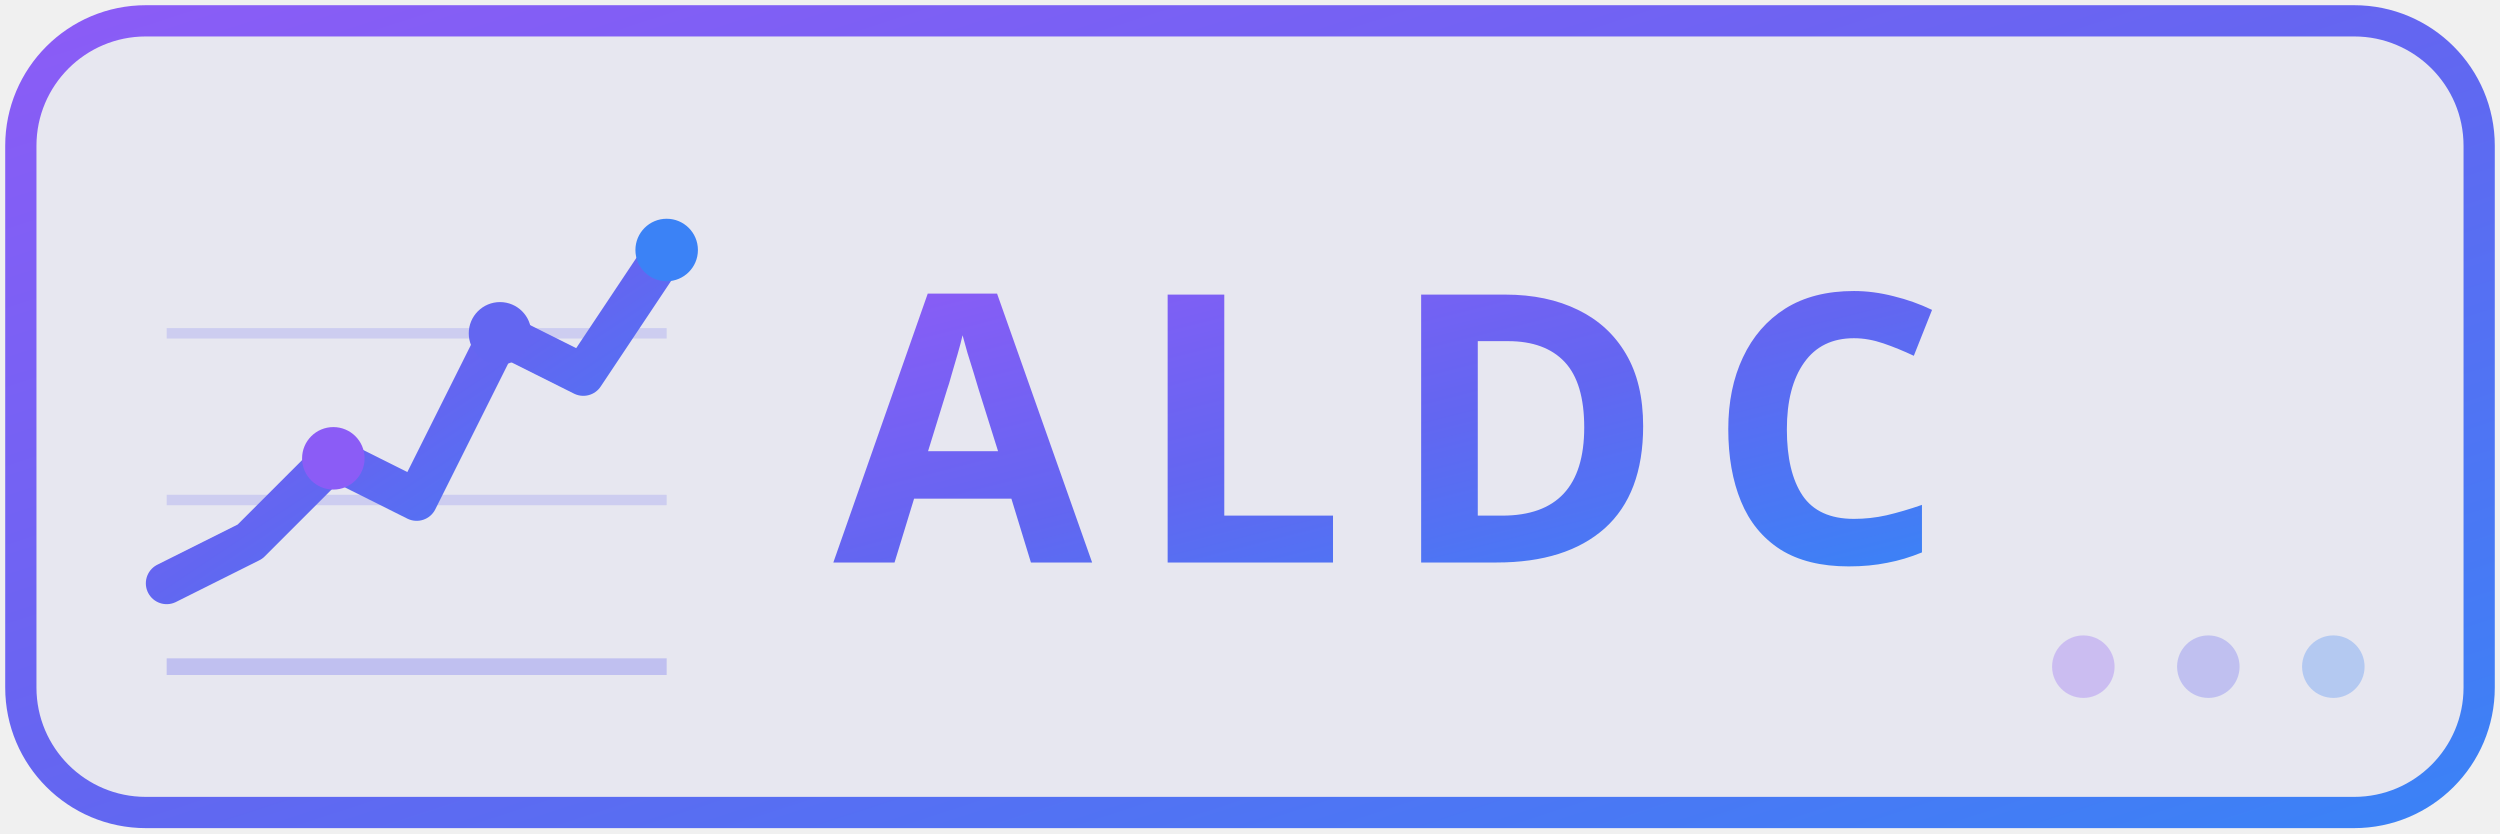
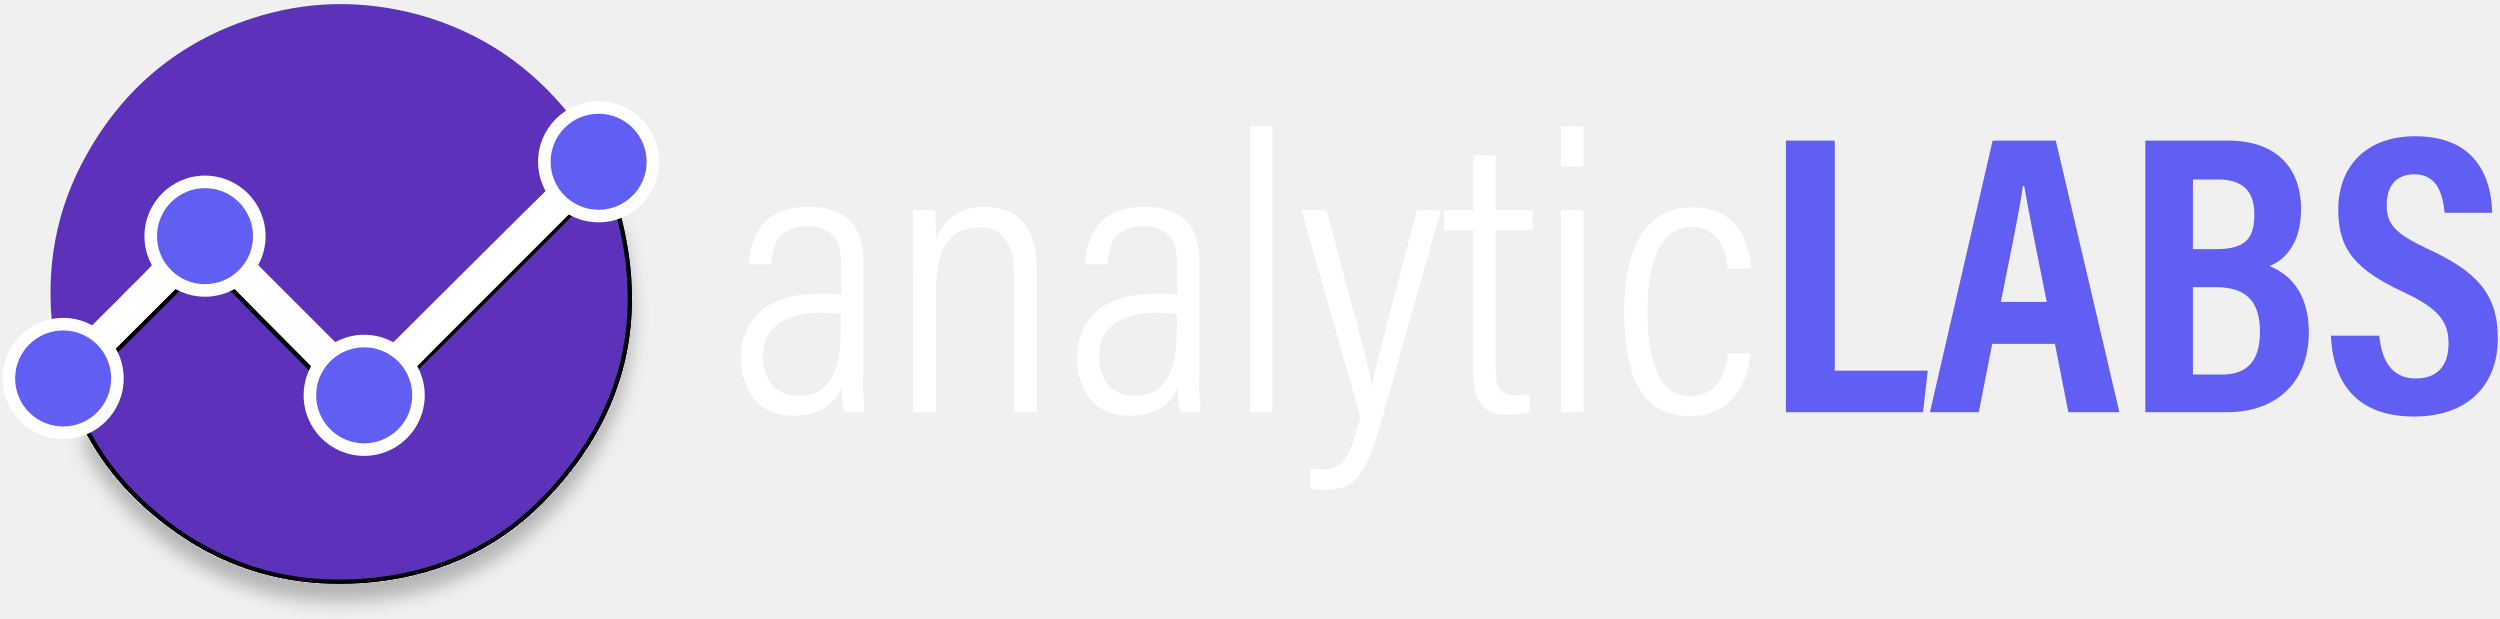
- <svg xmlns="http://www.w3.org/2000/svg" viewBox="0 0 120 40" fill="none">
+ <svg xmlns="http://www.w3.org/2000/svg" width="578" height="143" viewBox="0 0 578 143" fill="none">
+   <path d="M199.5 87.8C199.5 91 199.8 94.1 199.9 95.3H195.1C194.8 94.2 194.6 91.6 194.6 89.6C192.9 93.7 189.2 96.1 183.4 96.1C174.4 96.1 171.3 89.1 171.3 82.7C171.3 74.5 176.8 67.9 189.2 67.9C191.6 67.9 193 67.9 194.5 68.1V61.5C194.5 57.5 193.7 52.3 186.7 52.3C179 52.3 178.6 57.9 178.3 61.1H173.2C173.4 54.5 176.6 47.8 186.9 47.8C195.6 47.8 199.6 52.1 199.6 60.6V87.8H199.5ZM194.5 72.6C193.3 72.4 191.9 72.3 189.4 72.3C180.3 72.3 176.4 76.7 176.4 82.4C176.4 87.3 179 91.5 184.4 91.5C191.7 91.5 194.4 86.4 194.4 75.5V72.6H194.5Z" fill="white" />
+   <path d="M211.2 63C211.2 53.5 211.1 50.6 211.1 48.6H216.2C216.3 49.7 216.4 51.5 216.4 55.2C218 51.2 221.4 47.8 227.7 47.8C234.1 47.8 239.7 51.3 239.7 62V95.3H234.4V63C234.4 56.9 232.2 52.6 226.5 52.6C219.4 52.6 216.4 57.4 216.4 67.9V95.3H211.1V63H211.2Z" fill="white" />
+   <path d="M277.201 87.8C277.201 91 277.5 94.1 277.6 95.3H272.8C272.5 94.2 272.3 91.6 272.3 89.6C270.6 93.7 266.9 96.1 261.1 96.1C252.1 96.1 249 89.1 249 82.7C249 74.5 254.5 67.9 266.9 67.9C269.3 67.9 270.701 67.9 272.201 68.1V61.5C272.201 57.5 271.4 52.3 264.4 52.3C256.7 52.3 256.3 57.9 256 61.1H250.9C251.1 54.5 254.3 47.8 264.6 47.8C273.3 47.8 277.3 52.1 277.3 60.6V87.8H277.201ZM272.201 72.6C271.001 72.4 269.6 72.3 267.1 72.3C258 72.3 254.1 76.7 254.1 82.4C254.1 87.3 256.7 91.5 262.1 91.5C269.4 91.5 272.1 86.4 272.1 75.5V72.6H272.201Z" fill="white" />
+   <path d="M289 95.3V29.2H294.201V95.3H289Z" fill="white" />
+   <path d="M306.7 48.6C312.3 69.9 316.5 84.3 317.1 89.1H317.2C318.1 84.2 322.7 67.3 327.6 48.6H333.1L319.3 97.7C315.6 111 312.6 113.3 305.9 113.3C305 113.3 303.7 113.2 302.9 113V108.2C303.5 108.4 304.8 108.5 305.9 108.5C311.1 108.5 312.4 104.7 314.5 96.4L300.9 48.6H306.7Z" fill="white" />
+   <path d="M333.9 48.6H340.7V35.9H345.8V48.6H354.3V53.2H345.8V85.8C345.8 89.2 346.6 91.4 350.2 91.4C351.3 91.4 352.9 91.3 353.7 91.1V95.2C352.3 95.7 350.1 95.9 348.6 95.9C343.9 95.9 340.7 93.9 340.7 86.9V53.2H333.9V48.6Z" fill="white" />
+   <path d="M360.9 48.6H366.1V95.3H360.9V48.6ZM360.9 29.2H366.1V38.5H360.9V29.2Z" fill="white" />
+   <path d="M404.701 81.7C404.501 83.7 403.4 96.2 390.5 96.2C378.7 96.2 375.5 85.4 375.5 71.9C375.5 58.5 379.801 47.9 391.201 47.9C404.101 47.9 404.8 60.2 404.8 62.1H399.4C399.3 60.2 398.501 52.5 391.201 52.5C383.701 52.5 380.9 60.6 380.9 71.9C380.9 84.1 383.8 91.6 390.8 91.6C398.2 91.6 399.2 84.1 399.5 81.7H404.701Z" fill="white" />
+   <path d="M412.9 32.5H424.2V85.7H445.7L444.6 95.3H412.9V32.5Z" fill="#615FF3" />
+   <path d="M460.6 79.5L457.5 95.3H446.2L460.7 32.5H475.3L490 95.3H478.2L475.1 79.5H460.6ZM473.2 69.8C470.8 57.7 469 49 468 43H467.7C466.9 48.8 464.9 58.2 462.6 69.8H473.2Z" fill="#615FF3" />
+   <path d="M496 32.5H515.1C526 32.5 532 38.5 532 48.4C532 56.3 528.201 60.2 524.701 61.5C529.101 63.3 533.8 67.4 533.8 76.8C533.8 88.7 526.001 95.3 514.901 95.3H496V32.5ZM512.401 57.6C519.401 57.6 521.201 54.9 521.201 49.5C521.201 44 518.3 41.5 512.8 41.5H507V57.6H512.401ZM507 86.6H513.701C519.301 86.6 522.5 83.7 522.5 76.7C522.5 70.2 519.801 66.4 512.401 66.4H507V86.6Z" fill="#615FF3" />
+   <path d="M550.1 77.7C550.6 82.9 552.7 87.5 558.5 87.5C564 87.5 566.1 84 566.1 79.4C566.1 74.2 563.6 71.2 555.6 67.5C544.8 62.4 540.6 57.9 540.6 48.5C540.6 38.4 547.1 31.5 558.4 31.5C572.5 31.5 576 41.1 576.2 49.2H565.2C564.8 45.6 563.9 40.3 558.2 40.3C553.8 40.3 551.8 43.2 551.8 47.4C551.8 51.9 553.8 54 561.2 57.5C572.5 62.7 577.5 67.8 577.5 78.3C577.5 88.2 571.4 96.3 558.1 96.3C543.7 96.3 539.3 87.1 538.9 77.6H550.1V77.7Z" fill="#615FF3" />
+   <g filter="url(#filter0_d_8636_2431)">
+     <path d="M143 47.8C150.1 72.8 145.2 95.1 127.5 114.2C116.7 126 103 132.7 87.1 134.5C66.7 136.8 48.7 131.1 33.4 117.3C27.3 111.8 22.3 105.3 18.8 97.9C20.2 97 21.7 96.3 22.7 95.1C26 91.4 26.5 87.2 24.7 82.6C30.7 76.7 36.6 70.7 42.6 64.8C45.8 66 49 66 52.2 64.8C54.7 67.3 57.2 69.8 59.7 72.4C64.4 77.1 69.1 81.9 73.8 86.6C73.7 87.1 73.5 87.5 73.4 88C72.2 92.4 73.1 96.4 76.5 99.5C79.9 102.6 83.8 103.3 88.1 101.7C93.6 99.6 97 93.3 94.2 86.6C96.3 84.5 98.4 82.3 100.6 80.2C111.5 69.3 122.4 58.4 133.3 47.5C136.6 48.9 139.8 48.8 143 47.8Z" fill="#5D32BB" />
+     <path d="M142.656 48.424C149.509 73.065 144.595 95.017 127.134 113.86L127.131 113.862C116.417 125.569 102.83 132.216 87.044 134.003C66.785 136.287 48.928 130.632 33.735 116.929L33.735 116.929C27.79 111.569 22.903 105.256 19.444 98.087C19.66 97.953 19.879 97.823 20.1 97.691L20.116 97.681C20.468 97.471 20.826 97.257 21.172 97.032C21.862 96.585 22.533 96.08 23.079 95.427C24.782 93.515 25.779 91.454 26.107 89.261C26.421 87.165 26.119 84.981 25.284 82.727C28.206 79.851 31.105 76.952 34.003 74.055L34.004 74.054C36.905 71.153 39.804 68.254 42.726 65.378C45.838 66.474 48.96 66.474 52.072 65.379C54.497 67.804 56.919 70.229 59.34 72.747L59.34 72.747L59.347 72.754C61.696 75.103 64.045 77.477 66.395 79.852C68.679 82.16 70.963 84.469 73.248 86.755C73.213 86.88 73.171 87.005 73.126 87.142L73.123 87.152C73.051 87.367 72.97 87.611 72.913 87.885C71.677 92.436 72.612 96.631 76.163 99.87C77.922 101.473 79.829 102.472 81.871 102.854C83.912 103.236 86.055 102.995 88.275 102.169L88.279 102.167C93.945 100.004 97.469 93.575 94.788 86.719C95.412 86.093 96.033 85.462 96.657 84.829C98.064 83.399 99.48 81.96 100.946 80.562L100.946 80.562L100.954 80.554L101.018 80.49L101.082 80.426L101.145 80.362L101.209 80.298L101.273 80.234L101.337 80.17L101.401 80.106L101.465 80.043L101.529 79.979L101.593 79.915L101.656 79.851L101.72 79.787L101.784 79.723L101.848 79.659L101.912 79.596L101.976 79.532L102.04 79.468L102.103 79.404L102.167 79.34L102.231 79.276L102.295 79.212L102.359 79.148L102.423 79.085L102.487 79.021L102.551 78.957L102.614 78.893L102.678 78.829L102.742 78.765L102.806 78.701L102.87 78.638L102.934 78.574L102.998 78.51L103.061 78.446L103.125 78.382L103.189 78.318L103.253 78.254L103.317 78.191L103.381 78.127L103.445 78.063L103.509 77.999L103.572 77.935L103.636 77.871L103.7 77.807L103.764 77.743L103.828 77.68L103.892 77.616L103.956 77.552L104.019 77.488L104.083 77.424L104.147 77.36L104.211 77.296L104.275 77.233L104.339 77.169L104.403 77.105L104.467 77.041L104.53 76.977L104.594 76.913L104.658 76.849L104.722 76.785L104.786 76.722L104.85 76.658L104.914 76.594L104.977 76.53L105.041 76.466L105.105 76.402L105.169 76.338L105.233 76.274L105.297 76.211L105.361 76.147L105.425 76.083L105.488 76.019L105.552 75.955L105.616 75.891L105.68 75.827L105.744 75.763L105.808 75.7L105.872 75.636L105.935 75.572L105.999 75.508L106.063 75.444L106.127 75.38L106.191 75.316L106.255 75.253L106.319 75.189L106.383 75.125L106.446 75.061L106.51 74.997L106.574 74.933L106.638 74.869L106.702 74.805L106.766 74.742L106.83 74.678L106.894 74.614L106.957 74.55L107.021 74.486L107.085 74.422L107.149 74.358L107.213 74.295L107.277 74.231L107.341 74.167L107.404 74.103L107.468 74.039L107.532 73.975L107.596 73.911L107.66 73.847L107.724 73.784L107.788 73.72L107.852 73.656L107.915 73.592L107.979 73.528L108.043 73.464L108.107 73.4L108.171 73.337L108.235 73.273L108.299 73.209L108.362 73.145L108.426 73.081L108.49 73.017L108.554 72.953L108.618 72.889L108.682 72.826L108.746 72.762L108.81 72.698L108.873 72.634L108.937 72.57L109.001 72.506L109.065 72.442L109.129 72.379L109.193 72.315L109.257 72.251L109.32 72.187L109.384 72.123L109.448 72.059L109.512 71.995L109.576 71.931L109.64 71.868L109.704 71.804L109.768 71.74L109.831 71.676L109.895 71.612L109.959 71.548L110.023 71.484L110.087 71.421L110.151 71.357L110.215 71.293L110.278 71.229L110.342 71.165L110.406 71.101L110.47 71.037L110.534 70.974L110.598 70.91L110.662 70.846L110.726 70.782L110.789 70.718L110.853 70.654L110.917 70.59L110.981 70.526L111.045 70.463L111.109 70.399L111.173 70.335L111.236 70.271L111.3 70.207L111.364 70.143L111.428 70.079L111.492 70.016L111.556 69.952L111.62 69.888L111.684 69.824L111.747 69.76L111.811 69.696L111.875 69.632L111.939 69.568L112.003 69.504L112.067 69.441L112.131 69.377L112.194 69.313L112.258 69.249L112.322 69.185L112.386 69.121L112.45 69.058L112.514 68.994L112.578 68.93L112.642 68.866L112.705 68.802L112.769 68.738L112.833 68.674L112.897 68.61L112.961 68.546L113.025 68.483L113.089 68.419L113.152 68.355L113.216 68.291L113.28 68.227L113.344 68.163L113.408 68.099L113.472 68.036L113.536 67.972L113.6 67.908L113.663 67.844L113.727 67.78L113.791 67.716L113.855 67.652L113.919 67.588L113.983 67.525L114.047 67.461L114.11 67.397L114.174 67.333L114.238 67.269L114.302 67.205L114.366 67.141L114.43 67.078L114.494 67.014L114.558 66.95L114.621 66.886L114.685 66.822L114.749 66.758L114.813 66.694L114.877 66.63L114.941 66.567L115.005 66.503L115.068 66.439L115.132 66.375L115.196 66.311L115.26 66.247L115.324 66.183L115.388 66.12L115.452 66.056L115.516 65.992L115.579 65.928L115.643 65.864L115.707 65.8L115.771 65.736L115.835 65.672L115.899 65.609L115.963 65.545L116.027 65.481L116.09 65.417L116.154 65.353L116.218 65.289L116.282 65.225L116.346 65.162L116.41 65.098L116.474 65.034L116.537 64.97L116.601 64.906L116.665 64.842L116.729 64.778L116.793 64.715L116.857 64.651L116.921 64.587L116.985 64.523L117.048 64.459L117.112 64.395L117.176 64.331L117.24 64.267L117.304 64.204L117.368 64.14L117.432 64.076L117.495 64.012L117.559 63.948L117.623 63.884L117.687 63.82L117.751 63.757L117.815 63.693L117.879 63.629L117.943 63.565L118.006 63.501L118.07 63.437L118.134 63.373L118.198 63.309L118.262 63.245L118.326 63.182L118.39 63.118L118.453 63.054L118.517 62.99L118.581 62.926L118.645 62.862L118.709 62.798L118.773 62.735L118.837 62.671L118.901 62.607L118.964 62.543L119.028 62.479L119.092 62.415L119.156 62.351L119.22 62.288L119.284 62.224L119.348 62.16L119.411 62.096L119.475 62.032L119.539 61.968L119.603 61.904L119.667 61.84L119.731 61.777L119.795 61.713L119.859 61.649L119.922 61.585L119.986 61.521L120.05 61.457L120.114 61.393L120.178 61.33L120.242 61.266L120.306 61.202L120.369 61.138L120.433 61.074L120.497 61.01L120.561 60.946L120.625 60.883L120.689 60.819L120.753 60.755L120.817 60.691L120.88 60.627L120.944 60.563L121.008 60.499L121.072 60.435L121.136 60.371L121.2 60.308L121.264 60.244L121.327 60.18L121.391 60.116L121.455 60.052L121.519 59.988L121.583 59.925L121.647 59.861L121.711 59.797L121.775 59.733L121.838 59.669L121.902 59.605L121.966 59.541L122.03 59.477L122.094 59.413L122.158 59.35L122.222 59.286L122.285 59.222L122.349 59.158L122.413 59.094L122.477 59.03L122.541 58.966L122.605 58.903L122.669 58.839L122.733 58.775L122.796 58.711L122.86 58.647L122.924 58.583L122.988 58.519L123.052 58.456L123.116 58.392L123.18 58.328L123.243 58.264L123.307 58.2L123.371 58.136L123.435 58.072L123.499 58.008L123.563 57.945L123.627 57.881L123.691 57.817L123.754 57.753L123.818 57.689L123.882 57.625L123.946 57.561L124.01 57.498L124.074 57.434L124.138 57.37L124.201 57.306L124.265 57.242L124.329 57.178L124.393 57.114L124.457 57.05L124.521 56.987L124.585 56.923L124.649 56.859L124.712 56.795L124.776 56.731L124.84 56.667L124.904 56.603L124.968 56.539L125.032 56.476L125.096 56.412L125.16 56.348L125.223 56.284L125.287 56.22L125.351 56.156L125.415 56.092L125.479 56.029L125.543 55.965L125.607 55.901L125.67 55.837L125.734 55.773L125.798 55.709L125.862 55.645L125.926 55.581L125.99 55.518L126.054 55.454L126.118 55.39L126.181 55.326L126.245 55.262L126.309 55.198L126.373 55.134L126.437 55.071L126.501 55.007L126.565 54.943L126.628 54.879L126.692 54.815L126.756 54.751L126.82 54.687L126.884 54.623L126.948 54.56L127.012 54.496L127.076 54.432L127.139 54.368L127.203 54.304L127.267 54.24L127.331 54.176L127.395 54.112L127.459 54.049L127.523 53.985L127.586 53.921L127.65 53.857L127.714 53.793L127.778 53.729L127.842 53.666L127.906 53.602L127.97 53.538L128.034 53.474L128.097 53.41L128.161 53.346L128.225 53.282L128.289 53.218L128.353 53.154L128.417 53.091L128.481 53.027L128.544 52.963L128.608 52.899L128.672 52.835L128.736 52.771L128.8 52.708L128.864 52.644L128.928 52.58L128.992 52.516L129.055 52.452L129.119 52.388L129.183 52.324L129.247 52.26L129.311 52.197L129.375 52.133L129.439 52.069L129.502 52.005L129.566 51.941L129.63 51.877L129.694 51.813L129.758 51.749L129.822 51.686L129.886 51.622L129.95 51.558L130.013 51.494L130.077 51.43L130.141 51.366L130.205 51.302L130.269 51.239L130.333 51.175L130.397 51.111L130.46 51.047L130.524 50.983L130.588 50.919L130.652 50.855L130.716 50.791L130.78 50.728L130.844 50.664L130.908 50.6L130.971 50.536L131.035 50.472L131.099 50.408L131.163 50.344L131.227 50.281L131.291 50.217L131.355 50.153L131.418 50.089L131.482 50.025L131.546 49.961L131.61 49.897L131.674 49.833L131.738 49.77L131.802 49.706L131.866 49.642L131.929 49.578L131.993 49.514L132.057 49.45L132.121 49.386L132.185 49.322L132.249 49.259L132.313 49.195L132.377 49.131L132.44 49.067L132.504 49.003L132.568 48.939L132.632 48.875L132.696 48.812L132.76 48.748L132.824 48.684L132.887 48.62L132.951 48.556L133.015 48.492L133.079 48.428L133.143 48.364L133.207 48.301L133.271 48.237L133.335 48.173L133.398 48.109L133.418 48.089C136.567 49.34 139.628 49.284 142.656 48.424Z" stroke="black" />
+   </g>
+   <path d="M12.2 76.4C10.5 62 12.9 48.4 20 35.8C28.6 20.4 41.3 9.8 58.1 4.3C70.9 0.1 83.8 -0.1 96.8 3.4C111.2 7.4 123 15.4 132.2 27.2C132.3 27.4 132.4 27.6 132.6 27.8C131.7 28.9 130.5 29.5 129.6 30.6C127 34.2 126.6 38.1 128.2 42.2C123.5 46.8 118.9 51.4 114.2 56.1C105.8 64.4 97.4 72.8 89 81.2C85.8 80 82.6 80 79.5 81.2C79.3 81.1 79.2 80.9 79 80.8C71.9 73.7 64.8 66.6 57.7 59.5C59.7 53.1 58.3 48.4 53.4 45.3C47.3 41.4 39 44.5 36.9 51.4C36 54.2 36.4 56.8 37.2 59.5C34.7 62.1 32.1 64.7 29.6 67.2C26.2 70.6 22.7 73.9 19.5 77.5C17.2 76.1 14.7 76.4 12.2 76.4Z" fill="#5D32BB" />
+   <path d="M128.2 42.2C129.4 44.5 131.2 46.3 133.5 47.6C122.6 58.5 111.7 69.4 100.8 80.3C98.7 82.4 96.6 84.6 94.4 86.7C93.2 84.3 91.3 82.5 89 81.1C97.4 72.7 105.8 64.4 114.2 56C118.8 51.4 123.5 46.8 128.2 42.2Z" fill="white" />
+   <path d="M79.5 81.1C77.2 82.4 75.3 84.3 74 86.6C69.3 81.9 64.6 77.1 59.9 72.4C57.4 69.9 54.9 67.4 52.4 64.8C54.7 63.5 56.5 61.7 57.8 59.4C64.9 66.5 72 73.6 79.1 80.7C79.1 80.8 79.3 81 79.5 81.1Z" fill="white" />
+   <path d="M37.1 59.3C38.5 61.6 40.3 63.5 42.6 64.8C36.6 70.7 30.7 76.7 24.7 82.6C23.5 80.3 21.7 78.5 19.4 77.3C22.6 73.7 26.2 70.5 29.5 67C32.1 64.5 34.6 61.9 37.1 59.3Z" fill="white" />
+   <path d="M47.4 68.6C55.132 68.6 61.4 62.332 61.4 54.6C61.4 46.868 55.132 40.6 47.4 40.6C39.668 40.6 33.4 46.868 33.4 54.6C33.4 62.332 39.668 68.6 47.4 68.6Z" fill="white" />
+   <path d="M47.4 65.7C53.531 65.7 58.5 60.73 58.5 54.6C58.5 48.47 53.531 43.5 47.4 43.5C41.27 43.5 36.3 48.47 36.3 54.6C36.3 60.73 41.27 65.7 47.4 65.7Z" fill="#615FF3" />
+   <path d="M14.6 101.5C22.332 101.5 28.6 95.232 28.6 87.5C28.6 79.768 22.332 73.5 14.6 73.5C6.868 73.5 0.6 79.768 0.6 87.5C0.6 95.232 6.868 101.5 14.6 101.5Z" fill="white" />
+   <path d="M14.6 98.6C20.73 98.6 25.7 93.63 25.7 87.5C25.7 81.37 20.73 76.4 14.6 76.4C8.47 76.4 3.5 81.37 3.5 87.5C3.5 93.63 8.47 98.6 14.6 98.6Z" fill="#615FF3" />
+   <path d="M84.2 105.4C91.932 105.4 98.2 99.132 98.2 91.4C98.2 83.668 91.932 77.4 84.2 77.4C76.468 77.4 70.2 83.668 70.2 91.4C70.2 99.132 76.468 105.4 84.2 105.4Z" fill="white" />
+   <path d="M84.2 102.5C90.331 102.5 95.3 97.53 95.3 91.4C95.3 85.27 90.331 80.3 84.2 80.3C78.07 80.3 73.1 85.27 73.1 91.4C73.1 97.53 78.07 102.5 84.2 102.5Z" fill="#615FF3" />
+   <path d="M138.4 51.4C146.132 51.4 152.4 45.132 152.4 37.4C152.4 29.668 146.132 23.4 138.4 23.4C130.668 23.4 124.4 29.668 124.4 37.4C124.4 45.132 130.668 51.4 138.4 51.4Z" fill="white" />
+   <path d="M138.4 48.5C144.531 48.5 149.5 43.53 149.5 37.4C149.5 31.27 144.531 26.3 138.4 26.3C132.27 26.3 127.3 31.27 127.3 37.4C127.3 43.53 132.27 48.5 138.4 48.5Z" fill="#615FF3" />
  <defs>
-     <linearGradient id="aldcGrad" x1="0%" y1="0%" x2="100%" y2="100%">
-       <stop offset="0%" stop-color="#8b5cf6" />
-       <stop offset="50%" stop-color="#6366f1" />
-       <stop offset="100%" stop-color="#3b82f6" />
-     </linearGradient>
+     <filter id="filter0_d_8636_2431" x="14.8" y="47.5" width="135.33" height="95.496" filterUnits="userSpaceOnUse" color-interpolation-filters="sRGB">
+       <feFlood flood-opacity="0" result="BackgroundImageFix" />
+       <feColorMatrix in="SourceAlpha" type="matrix" values="0 0 0 0 0 0 0 0 0 0 0 0 0 0 0 0 0 0 127 0" result="hardAlpha" />
+       <feOffset dy="4" />
+       <feGaussianBlur stdDeviation="2" />
+       <feComposite in2="hardAlpha" operator="out" />
+       <feColorMatrix type="matrix" values="0 0 0 0 0 0 0 0 0 0 0 0 0 0 0 0 0 0 0.25 0" />
+       <feBlend mode="normal" in2="BackgroundImageFix" result="effect1_dropShadow_8636_2431" />
+       <feBlend mode="normal" in="SourceGraphic" in2="effect1_dropShadow_8636_2431" result="shape" />
+     </filter>
  </defs>
-   <rect x="1" y="1" width="118" height="38" rx="6" fill="#6366f110" stroke="url(#aldcGrad)" stroke-width="1.5" />
-   <g transform="translate(8, 8)">
-     <line x1="0" y1="24" x2="24" y2="24" stroke="#6366f1" stroke-width="0.8" opacity="0.3" />
-     <line x1="0" y1="16" x2="24" y2="16" stroke="#6366f1" stroke-width="0.5" opacity="0.2" />
-     <line x1="0" y1="8" x2="24" y2="8" stroke="#6366f1" stroke-width="0.5" opacity="0.2" />
-     <polyline points="0,20 4,18 8,14 12,16 16,8 20,10 24,4" fill="none" stroke="url(#aldcGrad)" stroke-width="2" stroke-linecap="round" stroke-linejoin="round" />
-     <circle cx="8" cy="14" r="1.5" fill="#8b5cf6" />
-     <circle cx="16" cy="8" r="1.5" fill="#6366f1" />
-     <circle cx="24" cy="4" r="1.5" fill="#3b82f6" />
-   </g>
-   <text x="40" y="27" font-family="system-ui, sans-serif" font-size="18" font-weight="800" fill="url(#aldcGrad)" letter-spacing="2">ALDC</text>
-   <g transform="translate(100, 32)" opacity="0.3">
-     <circle cx="0" cy="0" r="1.5" fill="#8b5cf6" />
-     <circle cx="6" cy="0" r="1.5" fill="#6366f1" />
-     <circle cx="12" cy="0" r="1.5" fill="#3b82f6" />
-   </g>
</svg>
